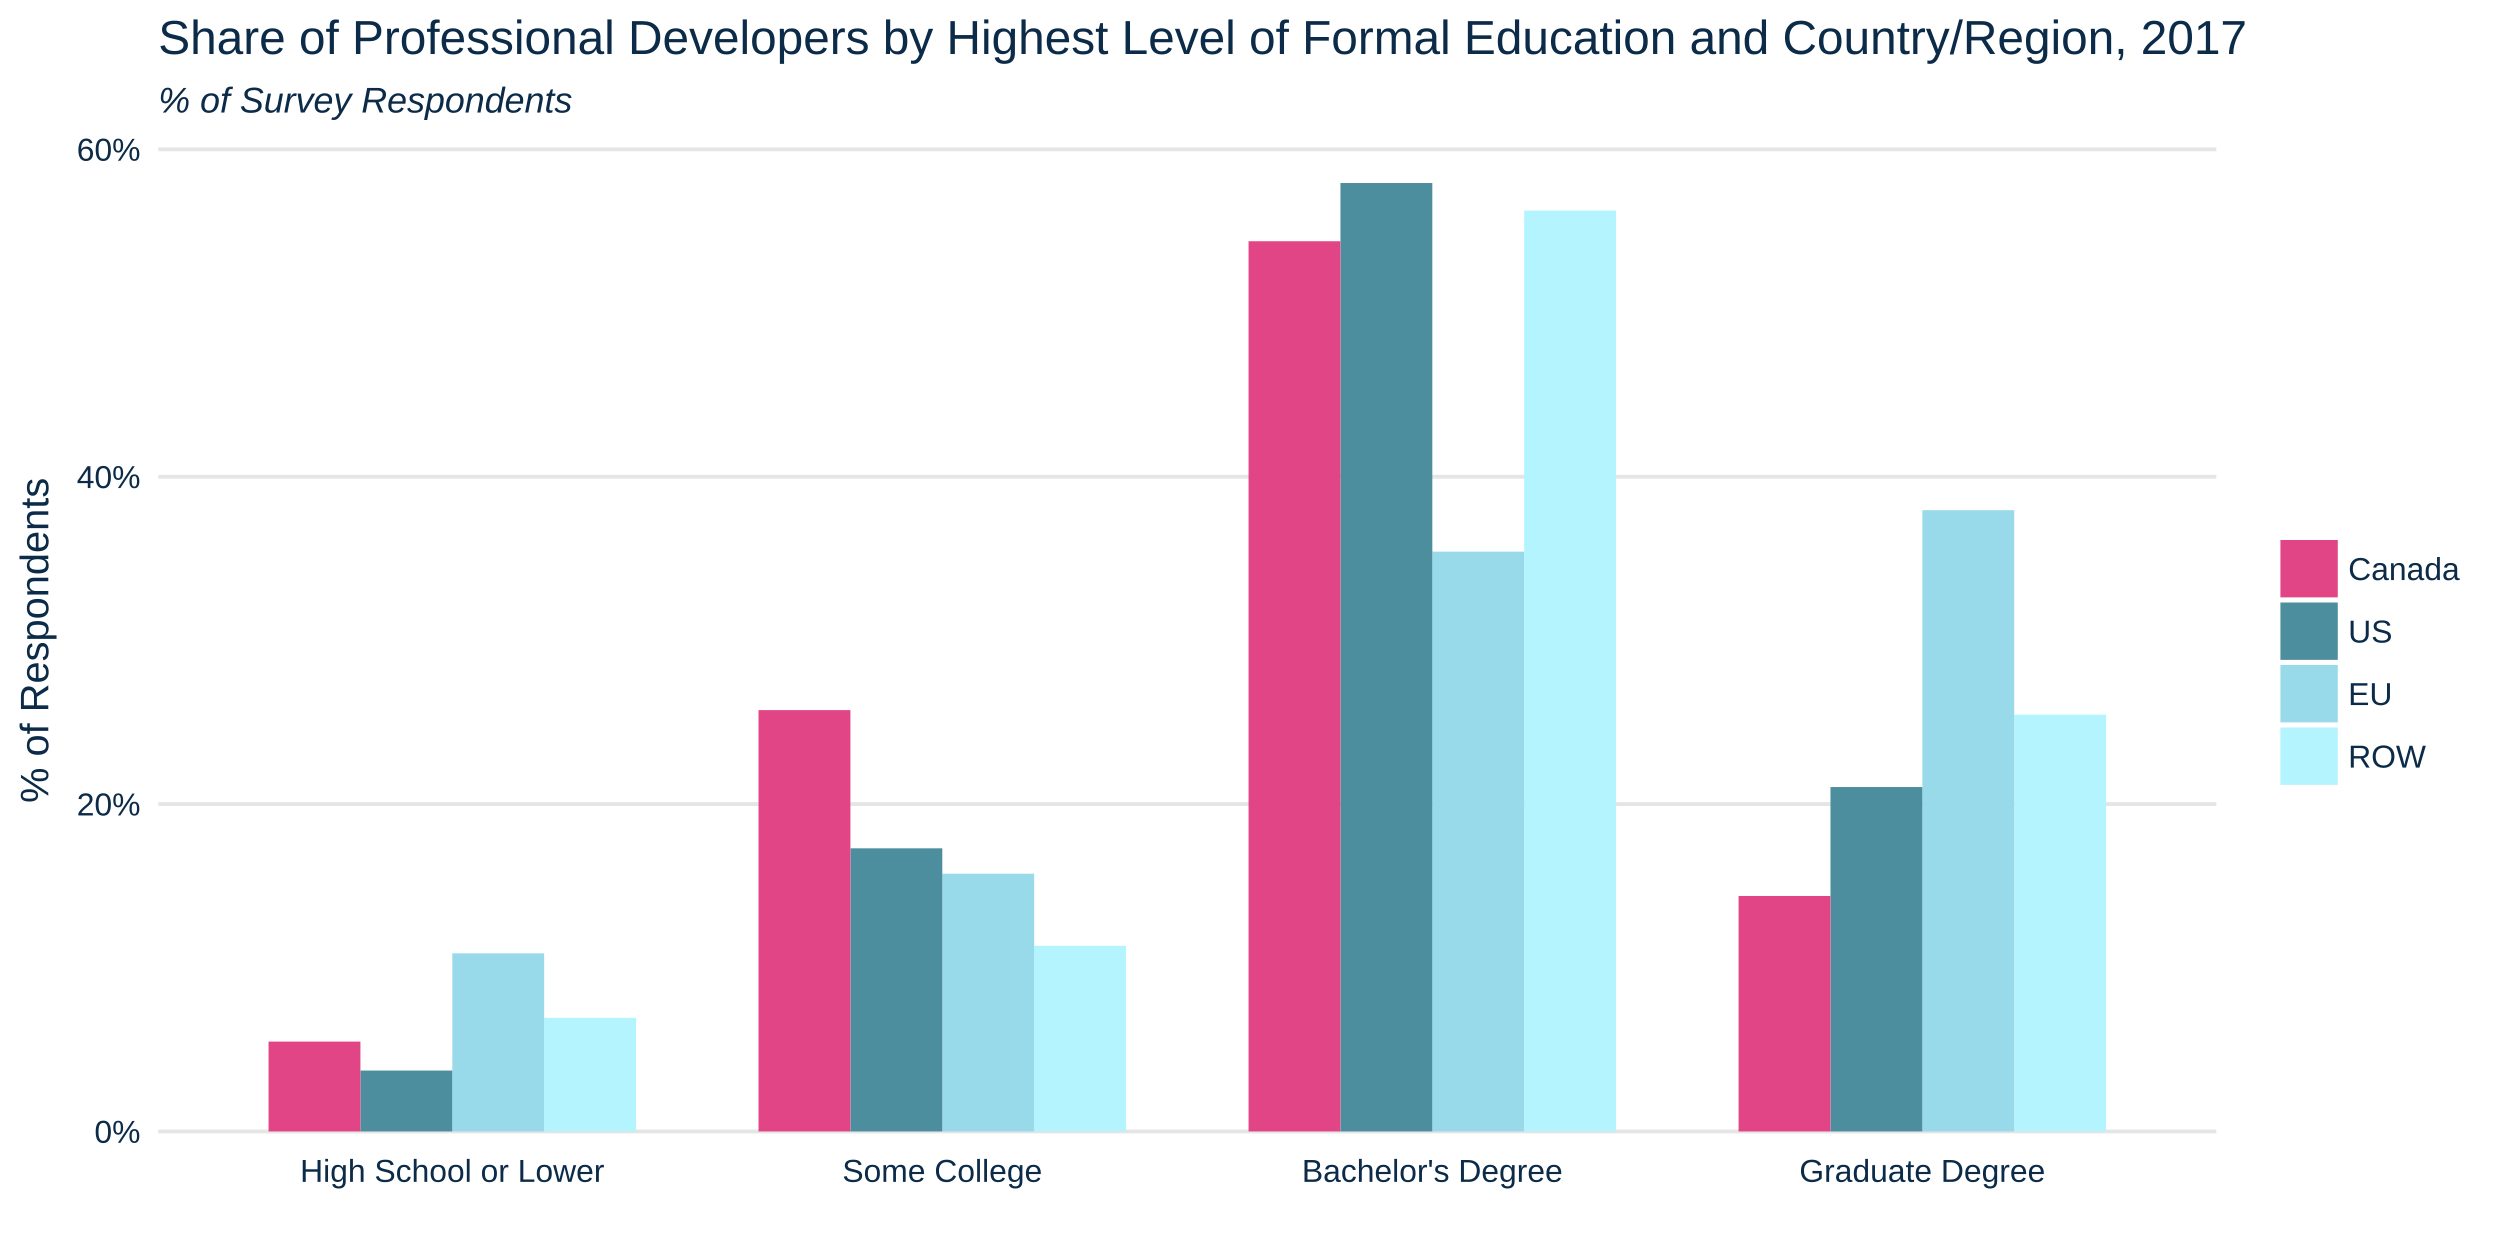
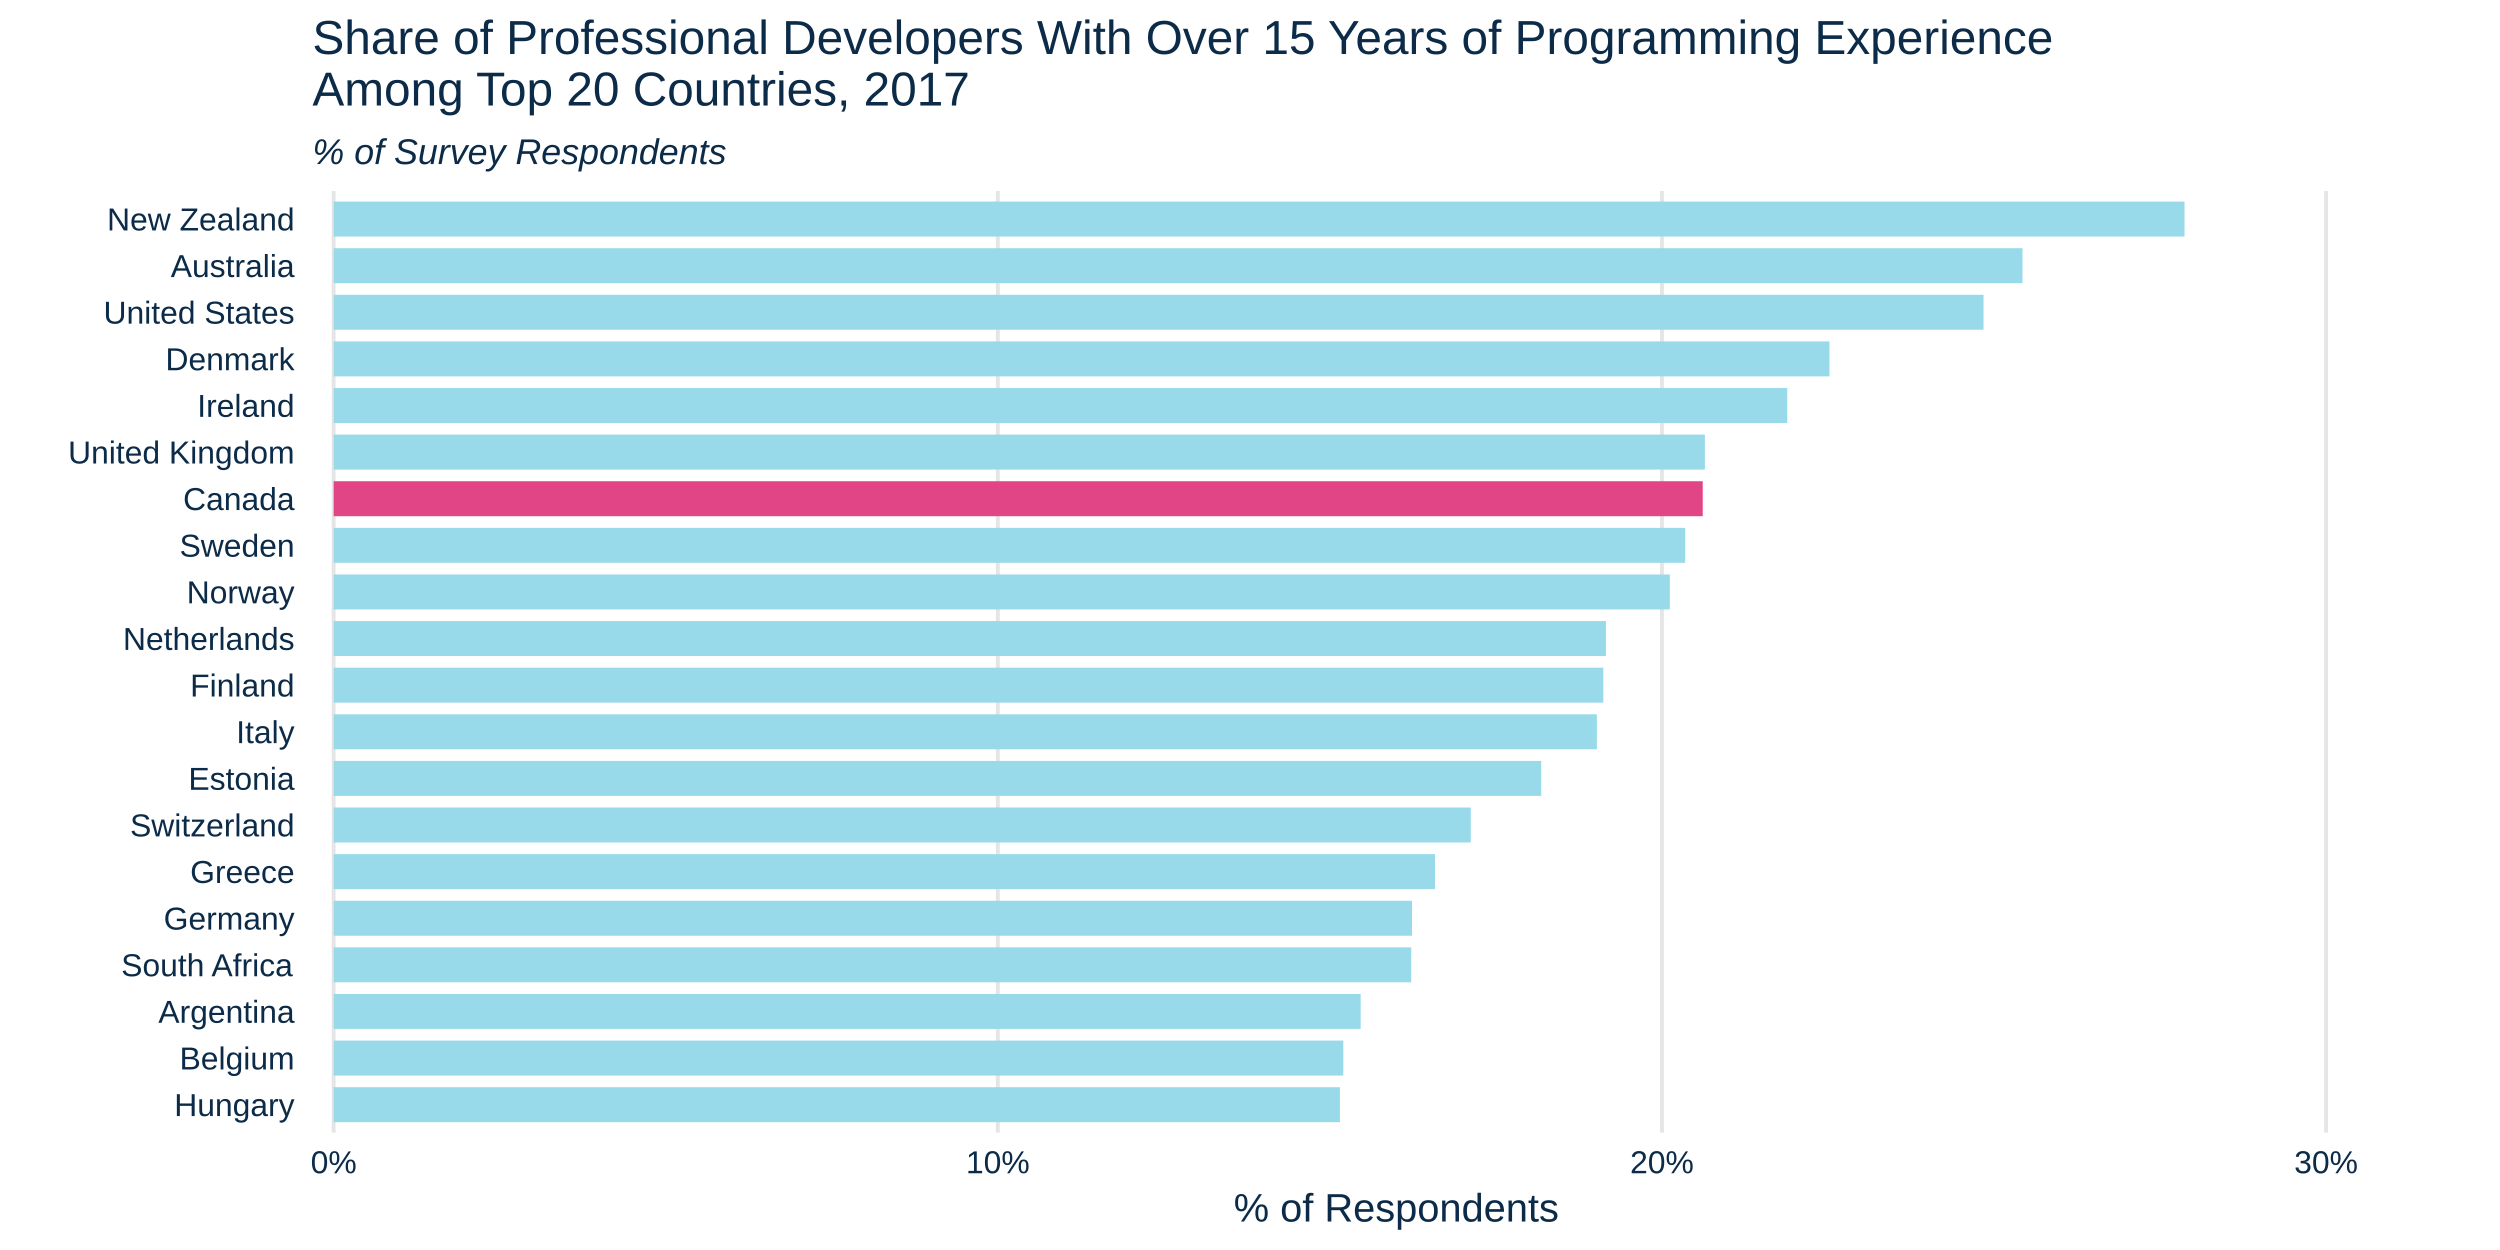
<svg xmlns="http://www.w3.org/2000/svg" viewBox="0 0 691.20 345.60">
  <defs>
    <style type="text/css">
    line, polyline, path, rect, circle {
      fill: none;
      stroke: #000000;
      stroke-linecap: round;
      stroke-linejoin: round;
      stroke-miterlimit: 10.00;
    }
  </style>
  </defs>
  <rect width="100%" height="100%" style="stroke: none; fill: #FFFFFF;" />
  <rect x="0.00" y="0.00" width="691.20" height="345.60" style="stroke-width: 1.07; stroke: #FFFFFF; fill: #FFFFFF;" />
  <defs>
-     <clipPath id="cpNDMuNzYyMXw2MTIuNzc4fDMxNS41MzZ8MzguNTcyNQ==">
-       <rect x="43.76" y="38.57" width="569.02" height="276.96" />
+     <clipPath id="cpODYuMzc4NXw2ODUuNzIxfDMxMy4xNTJ8NTIuODI4NQ==">
+       <rect x="86.38" y="52.83" width="599.34" height="260.32" />
    </clipPath>
  </defs>
-   <rect x="43.76" y="38.57" width="569.02" height="276.96" style="stroke-width: 1.07; stroke: none; fill: #FFFFFF;" clip-path="url(#cpNDMuNzYyMXw2MTIuNzc4fDMxNS41MzZ8MzguNTcyNQ==)" />
-   <polyline points="43.76,312.82 612.78,312.82 " style="stroke-width: 1.07; stroke: #E5E5E5; stroke-linecap: butt;" clip-path="url(#cpNDMuNzYyMXw2MTIuNzc4fDMxNS41MzZ8MzguNTcyNQ==)" />
-   <polyline points="43.76,222.31 612.78,222.31 " style="stroke-width: 1.07; stroke: #E5E5E5; stroke-linecap: butt;" clip-path="url(#cpNDMuNzYyMXw2MTIuNzc4fDMxNS41MzZ8MzguNTcyNQ==)" />
-   <polyline points="43.76,131.80 612.78,131.80 " style="stroke-width: 1.07; stroke: #E5E5E5; stroke-linecap: butt;" clip-path="url(#cpNDMuNzYyMXw2MTIuNzc4fDMxNS41MzZ8MzguNTcyNQ==)" />
-   <polyline points="43.76,41.29 612.78,41.29 " style="stroke-width: 1.07; stroke: #E5E5E5; stroke-linecap: butt;" clip-path="url(#cpNDMuNzYyMXw2MTIuNzc4fDMxNS41MzZ8MzguNTcyNQ==)" />
-   <rect x="150.45" y="281.42" width="25.40" height="31.40" style="stroke-width: 1.07; stroke: none; stroke-linecap: butt; fill: #B3F4FF;" clip-path="url(#cpNDMuNzYyMXw2MTIuNzc4fDMxNS41MzZ8MzguNTcyNQ==)" />
-   <rect x="125.05" y="263.58" width="25.40" height="49.24" style="stroke-width: 1.07; stroke: none; stroke-linecap: butt; fill: #99DAEA;" clip-path="url(#cpNDMuNzYyMXw2MTIuNzc4fDMxNS41MzZ8MzguNTcyNQ==)" />
-   <rect x="99.65" y="295.98" width="25.40" height="16.84" style="stroke-width: 1.07; stroke: none; stroke-linecap: butt; fill: #4D8E9E;" clip-path="url(#cpNDMuNzYyMXw2MTIuNzc4fDMxNS41MzZ8MzguNTcyNQ==)" />
-   <rect x="74.25" y="287.98" width="25.40" height="24.84" style="stroke-width: 1.07; stroke: none; stroke-linecap: butt; fill: #E24585;" clip-path="url(#cpNDMuNzYyMXw2MTIuNzc4fDMxNS41MzZ8MzguNTcyNQ==)" />
-   <rect x="285.93" y="261.50" width="25.40" height="51.32" style="stroke-width: 1.07; stroke: none; stroke-linecap: butt; fill: #B3F4FF;" clip-path="url(#cpNDMuNzYyMXw2MTIuNzc4fDMxNS41MzZ8MzguNTcyNQ==)" />
-   <rect x="260.53" y="241.57" width="25.40" height="71.25" style="stroke-width: 1.07; stroke: none; stroke-linecap: butt; fill: #99DAEA;" clip-path="url(#cpNDMuNzYyMXw2MTIuNzc4fDMxNS41MzZ8MzguNTcyNQ==)" />
-   <rect x="235.13" y="234.54" width="25.40" height="78.28" style="stroke-width: 1.07; stroke: none; stroke-linecap: butt; fill: #4D8E9E;" clip-path="url(#cpNDMuNzYyMXw2MTIuNzc4fDMxNS41MzZ8MzguNTcyNQ==)" />
-   <rect x="209.72" y="196.33" width="25.40" height="116.49" style="stroke-width: 1.07; stroke: none; stroke-linecap: butt; fill: #E24585;" clip-path="url(#cpNDMuNzYyMXw2MTIuNzc4fDMxNS41MzZ8MzguNTcyNQ==)" />
-   <rect x="421.41" y="58.21" width="25.40" height="254.61" style="stroke-width: 1.07; stroke: none; stroke-linecap: butt; fill: #B3F4FF;" clip-path="url(#cpNDMuNzYyMXw2MTIuNzc4fDMxNS41MzZ8MzguNTcyNQ==)" />
-   <rect x="396.01" y="152.52" width="25.40" height="160.30" style="stroke-width: 1.07; stroke: none; stroke-linecap: butt; fill: #99DAEA;" clip-path="url(#cpNDMuNzYyMXw2MTIuNzc4fDMxNS41MzZ8MzguNTcyNQ==)" />
-   <rect x="370.61" y="50.60" width="25.40" height="262.22" style="stroke-width: 1.07; stroke: none; stroke-linecap: butt; fill: #4D8E9E;" clip-path="url(#cpNDMuNzYyMXw2MTIuNzc4fDMxNS41MzZ8MzguNTcyNQ==)" />
-   <rect x="345.20" y="66.70" width="25.40" height="246.12" style="stroke-width: 1.07; stroke: none; stroke-linecap: butt; fill: #E24585;" clip-path="url(#cpNDMuNzYyMXw2MTIuNzc4fDMxNS41MzZ8MzguNTcyNQ==)" />
-   <rect x="556.89" y="197.60" width="25.40" height="115.22" style="stroke-width: 1.07; stroke: none; stroke-linecap: butt; fill: #B3F4FF;" clip-path="url(#cpNDMuNzYyMXw2MTIuNzc4fDMxNS41MzZ8MzguNTcyNQ==)" />
-   <rect x="531.49" y="141.05" width="25.40" height="171.77" style="stroke-width: 1.07; stroke: none; stroke-linecap: butt; fill: #99DAEA;" clip-path="url(#cpNDMuNzYyMXw2MTIuNzc4fDMxNS41MzZ8MzguNTcyNQ==)" />
-   <rect x="506.09" y="217.60" width="25.40" height="95.22" style="stroke-width: 1.07; stroke: none; stroke-linecap: butt; fill: #4D8E9E;" clip-path="url(#cpNDMuNzYyMXw2MTIuNzc4fDMxNS41MzZ8MzguNTcyNQ==)" />
-   <rect x="480.68" y="247.72" width="25.40" height="65.10" style="stroke-width: 1.07; stroke: none; stroke-linecap: butt; fill: #E24585;" clip-path="url(#cpNDMuNzYyMXw2MTIuNzc4fDMxNS41MzZ8MzguNTcyNQ==)" />
+   <rect x="86.38" y="52.83" width="599.34" height="260.32" style="stroke-width: 1.07; stroke: none; fill: #FFFFFF;" clip-path="url(#cpODYuMzc4NXw2ODUuNzIxfDMxMy4xNTJ8NTIuODI4NQ==)" />
+   <polyline points="92.25,313.15 92.25,52.83 " style="stroke-width: 1.07; stroke: #E5E5E5; stroke-linecap: butt;" clip-path="url(#cpODYuMzc4NXw2ODUuNzIxfDMxMy4xNTJ8NTIuODI4NQ==)" />
+   <polyline points="275.88,313.15 275.88,52.83 " style="stroke-width: 1.07; stroke: #E5E5E5; stroke-linecap: butt;" clip-path="url(#cpODYuMzc4NXw2ODUuNzIxfDMxMy4xNTJ8NTIuODI4NQ==)" />
+   <polyline points="459.50,313.15 459.50,52.83 " style="stroke-width: 1.07; stroke: #E5E5E5; stroke-linecap: butt;" clip-path="url(#cpODYuMzc4NXw2ODUuNzIxfDMxMy4xNTJ8NTIuODI4NQ==)" />
+   <polyline points="643.12,313.15 643.12,52.83 " style="stroke-width: 1.07; stroke: #E5E5E5; stroke-linecap: butt;" clip-path="url(#cpODYuMzc4NXw2ODUuNzIxfDMxMy4xNTJ8NTIuODI4NQ==)" />
+   <rect x="92.25" y="300.59" width="278.22" height="9.67" style="stroke-width: 1.07; stroke: none; stroke-linecap: butt; fill: #99DAEA;" clip-path="url(#cpODYuMzc4NXw2ODUuNzIxfDMxMy4xNTJ8NTIuODI4NQ==)" />
+   <rect x="92.25" y="287.70" width="279.15" height="9.67" style="stroke-width: 1.07; stroke: none; stroke-linecap: butt; fill: #99DAEA;" clip-path="url(#cpODYuMzc4NXw2ODUuNzIxfDMxMy4xNTJ8NTIuODI4NQ==)" />
+   <rect x="92.25" y="274.81" width="283.95" height="9.67" style="stroke-width: 1.07; stroke: none; stroke-linecap: butt; fill: #99DAEA;" clip-path="url(#cpODYuMzc4NXw2ODUuNzIxfDMxMy4xNTJ8NTIuODI4NQ==)" />
+   <rect x="92.25" y="261.92" width="297.93" height="9.67" style="stroke-width: 1.07; stroke: none; stroke-linecap: butt; fill: #99DAEA;" clip-path="url(#cpODYuMzc4NXw2ODUuNzIxfDMxMy4xNTJ8NTIuODI4NQ==)" />
+   <rect x="92.25" y="249.04" width="298.14" height="9.67" style="stroke-width: 1.07; stroke: none; stroke-linecap: butt; fill: #99DAEA;" clip-path="url(#cpODYuMzc4NXw2ODUuNzIxfDMxMy4xNTJ8NTIuODI4NQ==)" />
+   <rect x="92.25" y="236.15" width="304.50" height="9.67" style="stroke-width: 1.07; stroke: none; stroke-linecap: butt; fill: #99DAEA;" clip-path="url(#cpODYuMzc4NXw2ODUuNzIxfDMxMy4xNTJ8NTIuODI4NQ==)" />
+   <rect x="92.25" y="223.26" width="314.39" height="9.67" style="stroke-width: 1.07; stroke: none; stroke-linecap: butt; fill: #99DAEA;" clip-path="url(#cpODYuMzc4NXw2ODUuNzIxfDMxMy4xNTJ8NTIuODI4NQ==)" />
+   <rect x="92.25" y="210.38" width="333.86" height="9.67" style="stroke-width: 1.07; stroke: none; stroke-linecap: butt; fill: #99DAEA;" clip-path="url(#cpODYuMzc4NXw2ODUuNzIxfDMxMy4xNTJ8NTIuODI4NQ==)" />
+   <rect x="92.25" y="197.49" width="349.26" height="9.67" style="stroke-width: 1.07; stroke: none; stroke-linecap: butt; fill: #99DAEA;" clip-path="url(#cpODYuMzc4NXw2ODUuNzIxfDMxMy4xNTJ8NTIuODI4NQ==)" />
+   <rect x="92.25" y="184.60" width="351.04" height="9.67" style="stroke-width: 1.07; stroke: none; stroke-linecap: butt; fill: #99DAEA;" clip-path="url(#cpODYuMzc4NXw2ODUuNzIxfDMxMy4xNTJ8NTIuODI4NQ==)" />
+   <rect x="92.25" y="171.71" width="351.75" height="9.67" style="stroke-width: 1.07; stroke: none; stroke-linecap: butt; fill: #99DAEA;" clip-path="url(#cpODYuMzc4NXw2ODUuNzIxfDMxMy4xNTJ8NTIuODI4NQ==)" />
+   <rect x="92.25" y="158.83" width="369.42" height="9.67" style="stroke-width: 1.07; stroke: none; stroke-linecap: butt; fill: #99DAEA;" clip-path="url(#cpODYuMzc4NXw2ODUuNzIxfDMxMy4xNTJ8NTIuODI4NQ==)" />
+   <rect x="92.25" y="145.94" width="373.67" height="9.67" style="stroke-width: 1.07; stroke: none; stroke-linecap: butt; fill: #99DAEA;" clip-path="url(#cpODYuMzc4NXw2ODUuNzIxfDMxMy4xNTJ8NTIuODI4NQ==)" />
+   <rect x="92.25" y="133.05" width="378.52" height="9.67" style="stroke-width: 1.07; stroke: none; stroke-linecap: butt; fill: #E24585;" clip-path="url(#cpODYuMzc4NXw2ODUuNzIxfDMxMy4xNTJ8NTIuODI4NQ==)" />
+   <rect x="92.25" y="120.16" width="379.12" height="9.67" style="stroke-width: 1.07; stroke: none; stroke-linecap: butt; fill: #99DAEA;" clip-path="url(#cpODYuMzc4NXw2ODUuNzIxfDMxMy4xNTJ8NTIuODI4NQ==)" />
+   <rect x="92.25" y="107.28" width="401.89" height="9.67" style="stroke-width: 1.07; stroke: none; stroke-linecap: butt; fill: #99DAEA;" clip-path="url(#cpODYuMzc4NXw2ODUuNzIxfDMxMy4xNTJ8NTIuODI4NQ==)" />
+   <rect x="92.25" y="94.39" width="413.56" height="9.67" style="stroke-width: 1.07; stroke: none; stroke-linecap: butt; fill: #99DAEA;" clip-path="url(#cpODYuMzc4NXw2ODUuNzIxfDMxMy4xNTJ8NTIuODI4NQ==)" />
+   <rect x="92.25" y="81.50" width="456.16" height="9.67" style="stroke-width: 1.07; stroke: none; stroke-linecap: butt; fill: #99DAEA;" clip-path="url(#cpODYuMzc4NXw2ODUuNzIxfDMxMy4xNTJ8NTIuODI4NQ==)" />
+   <rect x="92.25" y="68.62" width="466.93" height="9.67" style="stroke-width: 1.07; stroke: none; stroke-linecap: butt; fill: #99DAEA;" clip-path="url(#cpODYuMzc4NXw2ODUuNzIxfDMxMy4xNTJ8NTIuODI4NQ==)" />
+   <rect x="92.25" y="55.73" width="511.73" height="9.67" style="stroke-width: 1.07; stroke: none; stroke-linecap: butt; fill: #99DAEA;" clip-path="url(#cpODYuMzc4NXw2ODUuNzIxfDMxMy4xNTJ8NTIuODI4NQ==)" />
  <defs>
    <clipPath id="cpMHw2OTEuMnwzNDUuNnww">
      <rect x="0.00" y="0.00" width="691.20" height="345.60" />
    </clipPath>
  </defs>
  <g clip-path="url(#cpMHw2OTEuMnwzNDUuNnww)">
-     <text x="26.11" y="315.97" style="font-size: 8.80px; fill: #0B2B48; font-family: Arial;" textLength="12.72px" lengthAdjust="spacingAndGlyphs">0%</text>
+     <text x="48.18" y="308.57" style="font-size: 8.80px; fill: #0B2B48; font-family: Arial;" textLength="33.26px" lengthAdjust="spacingAndGlyphs">Hungary</text>
  </g>
  <g clip-path="url(#cpMHw2OTEuMnwzNDUuNnww)">
-     <text x="21.22" y="225.46" style="font-size: 8.80px; fill: #0B2B48; font-family: Arial;" textLength="17.61px" lengthAdjust="spacingAndGlyphs">20%</text>
+     <text x="49.65" y="295.68" style="font-size: 8.80px; fill: #0B2B48; font-family: Arial;" textLength="31.79px" lengthAdjust="spacingAndGlyphs">Belgium</text>
  </g>
  <g clip-path="url(#cpMHw2OTEuMnwzNDUuNnww)">
-     <text x="21.22" y="134.95" style="font-size: 8.80px; fill: #0B2B48; font-family: Arial;" textLength="17.61px" lengthAdjust="spacingAndGlyphs">40%</text>
+     <text x="43.78" y="282.79" style="font-size: 8.80px; fill: #0B2B48; font-family: Arial;" textLength="37.67px" lengthAdjust="spacingAndGlyphs">Argentina</text>
  </g>
  <g clip-path="url(#cpMHw2OTEuMnwzNDUuNnww)">
-     <text x="21.22" y="44.44" style="font-size: 8.80px; fill: #0B2B48; font-family: Arial;" textLength="17.61px" lengthAdjust="spacingAndGlyphs">60%</text>
+     <text x="33.51" y="269.91" style="font-size: 8.80px; fill: #0B2B48; font-family: Arial;" textLength="47.94px" lengthAdjust="spacingAndGlyphs">South Africa</text>
  </g>
  <g clip-path="url(#cpMHw2OTEuMnwzNDUuNnww)">
-     <text x="82.98" y="326.77" style="font-size: 8.80px; fill: #0B2B48; font-family: Arial;" textLength="84.13px" lengthAdjust="spacingAndGlyphs">High School or Lower</text>
+     <text x="45.26" y="257.02" style="font-size: 8.80px; fill: #0B2B48; font-family: Arial;" textLength="36.19px" lengthAdjust="spacingAndGlyphs">Germany</text>
  </g>
  <g clip-path="url(#cpMHw2OTEuMnwzNDUuNnww)">
-     <text x="232.89" y="326.77" style="font-size: 8.80px; fill: #0B2B48; font-family: Arial;" textLength="55.27px" lengthAdjust="spacingAndGlyphs">Some College</text>
+     <text x="52.59" y="244.13" style="font-size: 8.80px; fill: #0B2B48; font-family: Arial;" textLength="28.86px" lengthAdjust="spacingAndGlyphs">Greece</text>
  </g>
  <g clip-path="url(#cpMHw2OTEuMnwzNDUuNnww)">
-     <text x="359.95" y="326.77" style="font-size: 8.80px; fill: #0B2B48; font-family: Arial;" textLength="72.12px" lengthAdjust="spacingAndGlyphs">Bachelor's Degree</text>
+     <text x="35.96" y="231.25" style="font-size: 8.80px; fill: #0B2B48; font-family: Arial;" textLength="45.49px" lengthAdjust="spacingAndGlyphs">Switzerland</text>
  </g>
  <g clip-path="url(#cpMHw2OTEuMnwzNDUuNnww)">
-     <text x="497.49" y="326.77" style="font-size: 8.80px; fill: #0B2B48; font-family: Arial;" textLength="68.00px" lengthAdjust="spacingAndGlyphs">Graduate Degree</text>
+     <text x="52.10" y="218.36" style="font-size: 8.80px; fill: #0B2B48; font-family: Arial;" textLength="29.35px" lengthAdjust="spacingAndGlyphs">Estonia</text>
  </g>
  <g clip-path="url(#cpMHw2OTEuMnwzNDUuNnww)">
-     <text transform="translate(13.35,222.00) rotate(-90)" style="font-size: 11.00px; fill: #0B2B48; font-family: Arial;" textLength="89.89px" lengthAdjust="spacingAndGlyphs">% of Respondents</text>
-   </g>
-   <rect x="624.12" y="130.73" width="61.60" height="92.65" style="stroke-width: 1.07; stroke: none; fill: #FFFFFF;" clip-path="url(#cpMHw2OTEuMnwzNDUuNnww)" />
-   <rect x="629.79" y="148.59" width="17.28" height="17.28" style="stroke-width: 1.07; stroke: none; fill: #FFFFFF;" clip-path="url(#cpMHw2OTEuMnwzNDUuNnww)" />
-   <rect x="630.49" y="149.30" width="15.86" height="15.86" style="stroke-width: 1.07; stroke: none; stroke-linejoin: miter; fill: #E24585;" clip-path="url(#cpMHw2OTEuMnwzNDUuNnww)" />
-   <rect x="629.79" y="165.87" width="17.28" height="17.28" style="stroke-width: 1.07; stroke: none; fill: #FFFFFF;" clip-path="url(#cpMHw2OTEuMnwzNDUuNnww)" />
-   <rect x="630.49" y="166.58" width="15.86" height="15.86" style="stroke-width: 1.07; stroke: none; stroke-linejoin: miter; fill: #4D8E9E;" clip-path="url(#cpMHw2OTEuMnwzNDUuNnww)" />
-   <rect x="629.79" y="183.15" width="17.28" height="17.28" style="stroke-width: 1.07; stroke: none; fill: #FFFFFF;" clip-path="url(#cpMHw2OTEuMnwzNDUuNnww)" />
-   <rect x="630.49" y="183.86" width="15.86" height="15.86" style="stroke-width: 1.07; stroke: none; stroke-linejoin: miter; fill: #99DAEA;" clip-path="url(#cpMHw2OTEuMnwzNDUuNnww)" />
-   <rect x="629.79" y="200.43" width="17.28" height="17.28" style="stroke-width: 1.07; stroke: none; fill: #FFFFFF;" clip-path="url(#cpMHw2OTEuMnwzNDUuNnww)" />
-   <rect x="630.49" y="201.14" width="15.86" height="15.86" style="stroke-width: 1.07; stroke: none; stroke-linejoin: miter; fill: #B3F4FF;" clip-path="url(#cpMHw2OTEuMnwzNDUuNnww)" />
-   <g clip-path="url(#cpMHw2OTEuMnwzNDUuNnww)">
-     <text x="649.23" y="160.38" style="font-size: 8.80px; fill: #0B2B48; font-family: Arial;" textLength="30.83px" lengthAdjust="spacingAndGlyphs">Canada</text>
+     <text x="65.31" y="205.47" style="font-size: 8.80px; fill: #0B2B48; font-family: Arial;" textLength="16.14px" lengthAdjust="spacingAndGlyphs">Italy</text>
  </g>
  <g clip-path="url(#cpMHw2OTEuMnwzNDUuNnww)">
-     <text x="649.23" y="177.66" style="font-size: 8.80px; fill: #0B2B48; font-family: Arial;" textLength="12.22px" lengthAdjust="spacingAndGlyphs">US</text>
+     <text x="52.58" y="192.58" style="font-size: 8.80px; fill: #0B2B48; font-family: Arial;" textLength="28.86px" lengthAdjust="spacingAndGlyphs">Finland</text>
  </g>
  <g clip-path="url(#cpMHw2OTEuMnwzNDUuNnww)">
-     <text x="649.23" y="194.94" style="font-size: 8.80px; fill: #0B2B48; font-family: Arial;" textLength="12.22px" lengthAdjust="spacingAndGlyphs">EU</text>
+     <text x="34.00" y="179.70" style="font-size: 8.80px; fill: #0B2B48; font-family: Arial;" textLength="47.45px" lengthAdjust="spacingAndGlyphs">Netherlands</text>
  </g>
  <g clip-path="url(#cpMHw2OTEuMnwzNDUuNnww)">
-     <text x="649.23" y="212.22" style="font-size: 8.80px; fill: #0B2B48; font-family: Arial;" textLength="21.51px" lengthAdjust="spacingAndGlyphs">ROW</text>
+     <text x="51.62" y="166.81" style="font-size: 8.80px; fill: #0B2B48; font-family: Arial;" textLength="29.83px" lengthAdjust="spacingAndGlyphs">Norway</text>
  </g>
  <g clip-path="url(#cpMHw2OTEuMnwzNDUuNnww)">
-     <text x="43.76" y="31.12" style="font-size: 9.90px; font-style: italic; fill: #0B2B48; font-family: Arial;" textLength="114.46px" lengthAdjust="spacingAndGlyphs">% of Survey Respondents</text>
+     <text x="49.65" y="153.92" style="font-size: 8.80px; fill: #0B2B48; font-family: Arial;" textLength="31.80px" lengthAdjust="spacingAndGlyphs">Sweden</text>
  </g>
  <g clip-path="url(#cpMHw2OTEuMnwzNDUuNnww)">
-     <text x="43.76" y="14.93" style="font-size: 13.20px; fill: #0B2B48; font-family: Arial;" textLength="577.46px" lengthAdjust="spacingAndGlyphs">Share of Professional Developers by Highest Level of Formal Education and Country/Region, 2017</text>
+     <text x="50.62" y="141.03" style="font-size: 8.80px; fill: #0B2B48; font-family: Arial;" textLength="30.83px" lengthAdjust="spacingAndGlyphs">Canada</text>
+   </g>
+   <g clip-path="url(#cpMHw2OTEuMnwzNDUuNnww)">
+     <text x="18.83" y="128.15" style="font-size: 8.80px; fill: #0B2B48; font-family: Arial;" textLength="62.61px" lengthAdjust="spacingAndGlyphs">United Kingdom</text>
+   </g>
+   <g clip-path="url(#cpMHw2OTEuMnwzNDUuNnww)">
+     <text x="54.54" y="115.26" style="font-size: 8.80px; fill: #0B2B48; font-family: Arial;" textLength="26.91px" lengthAdjust="spacingAndGlyphs">Ireland</text>
+   </g>
+   <g clip-path="url(#cpMHw2OTEuMnwzNDUuNnww)">
+     <text x="45.75" y="102.37" style="font-size: 8.80px; fill: #0B2B48; font-family: Arial;" textLength="35.70px" lengthAdjust="spacingAndGlyphs">Denmark</text>
+   </g>
+   <g clip-path="url(#cpMHw2OTEuMnwzNDUuNnww)">
+     <text x="28.62" y="89.49" style="font-size: 8.80px; fill: #0B2B48; font-family: Arial;" textLength="52.83px" lengthAdjust="spacingAndGlyphs">United States</text>
+   </g>
+   <g clip-path="url(#cpMHw2OTEuMnwzNDUuNnww)">
+     <text x="47.21" y="76.60" style="font-size: 8.80px; fill: #0B2B48; font-family: Arial;" textLength="34.24px" lengthAdjust="spacingAndGlyphs">Australia</text>
+   </g>
+   <g clip-path="url(#cpMHw2OTEuMnwzNDUuNnww)">
+     <text x="29.60" y="63.71" style="font-size: 8.80px; fill: #0B2B48; font-family: Arial;" textLength="51.85px" lengthAdjust="spacingAndGlyphs">New Zealand</text>
+   </g>
+   <g clip-path="url(#cpMHw2OTEuMnwzNDUuNnww)">
+     <text x="85.90" y="324.38" style="font-size: 8.80px; fill: #0B2B48; font-family: Arial;" textLength="12.72px" lengthAdjust="spacingAndGlyphs">0%</text>
+   </g>
+   <g clip-path="url(#cpMHw2OTEuMnwzNDUuNnww)">
+     <text x="267.07" y="324.38" style="font-size: 8.80px; fill: #0B2B48; font-family: Arial;" textLength="17.61px" lengthAdjust="spacingAndGlyphs">10%</text>
+   </g>
+   <g clip-path="url(#cpMHw2OTEuMnwzNDUuNnww)">
+     <text x="450.69" y="324.38" style="font-size: 8.80px; fill: #0B2B48; font-family: Arial;" textLength="17.61px" lengthAdjust="spacingAndGlyphs">20%</text>
+   </g>
+   <g clip-path="url(#cpMHw2OTEuMnwzNDUuNnww)">
+     <text x="634.31" y="324.38" style="font-size: 8.80px; fill: #0B2B48; font-family: Arial;" textLength="17.61px" lengthAdjust="spacingAndGlyphs">30%</text>
+   </g>
+   <g clip-path="url(#cpMHw2OTEuMnwzNDUuNnww)">
+     <text x="341.10" y="337.74" style="font-size: 11.00px; fill: #0B2B48; font-family: Arial;" textLength="89.89px" lengthAdjust="spacingAndGlyphs">% of Respondents</text>
+   </g>
+   <g clip-path="url(#cpMHw2OTEuMnwzNDUuNnww)">
+     <text x="86.38" y="45.37" style="font-size: 9.90px; font-style: italic; fill: #0B2B48; font-family: Arial;" textLength="114.46px" lengthAdjust="spacingAndGlyphs">% of Survey Respondents</text>
+   </g>
+   <g clip-path="url(#cpMHw2OTEuMnwzNDUuNnww)">
+     <text x="86.38" y="14.93" style="font-size: 13.20px; fill: #0B2B48; font-family: Arial;" textLength="482.75px" lengthAdjust="spacingAndGlyphs">Share of Professional Developers With Over 15 Years of Programming Experience</text>
+   </g>
+   <g clip-path="url(#cpMHw2OTEuMnwzNDUuNnww)">
+     <text x="86.38" y="29.18" style="font-size: 13.20px; fill: #0B2B48; font-family: Arial;" textLength="183.45px" lengthAdjust="spacingAndGlyphs">Among Top 20 Countries, 2017</text>
  </g>
</svg>
